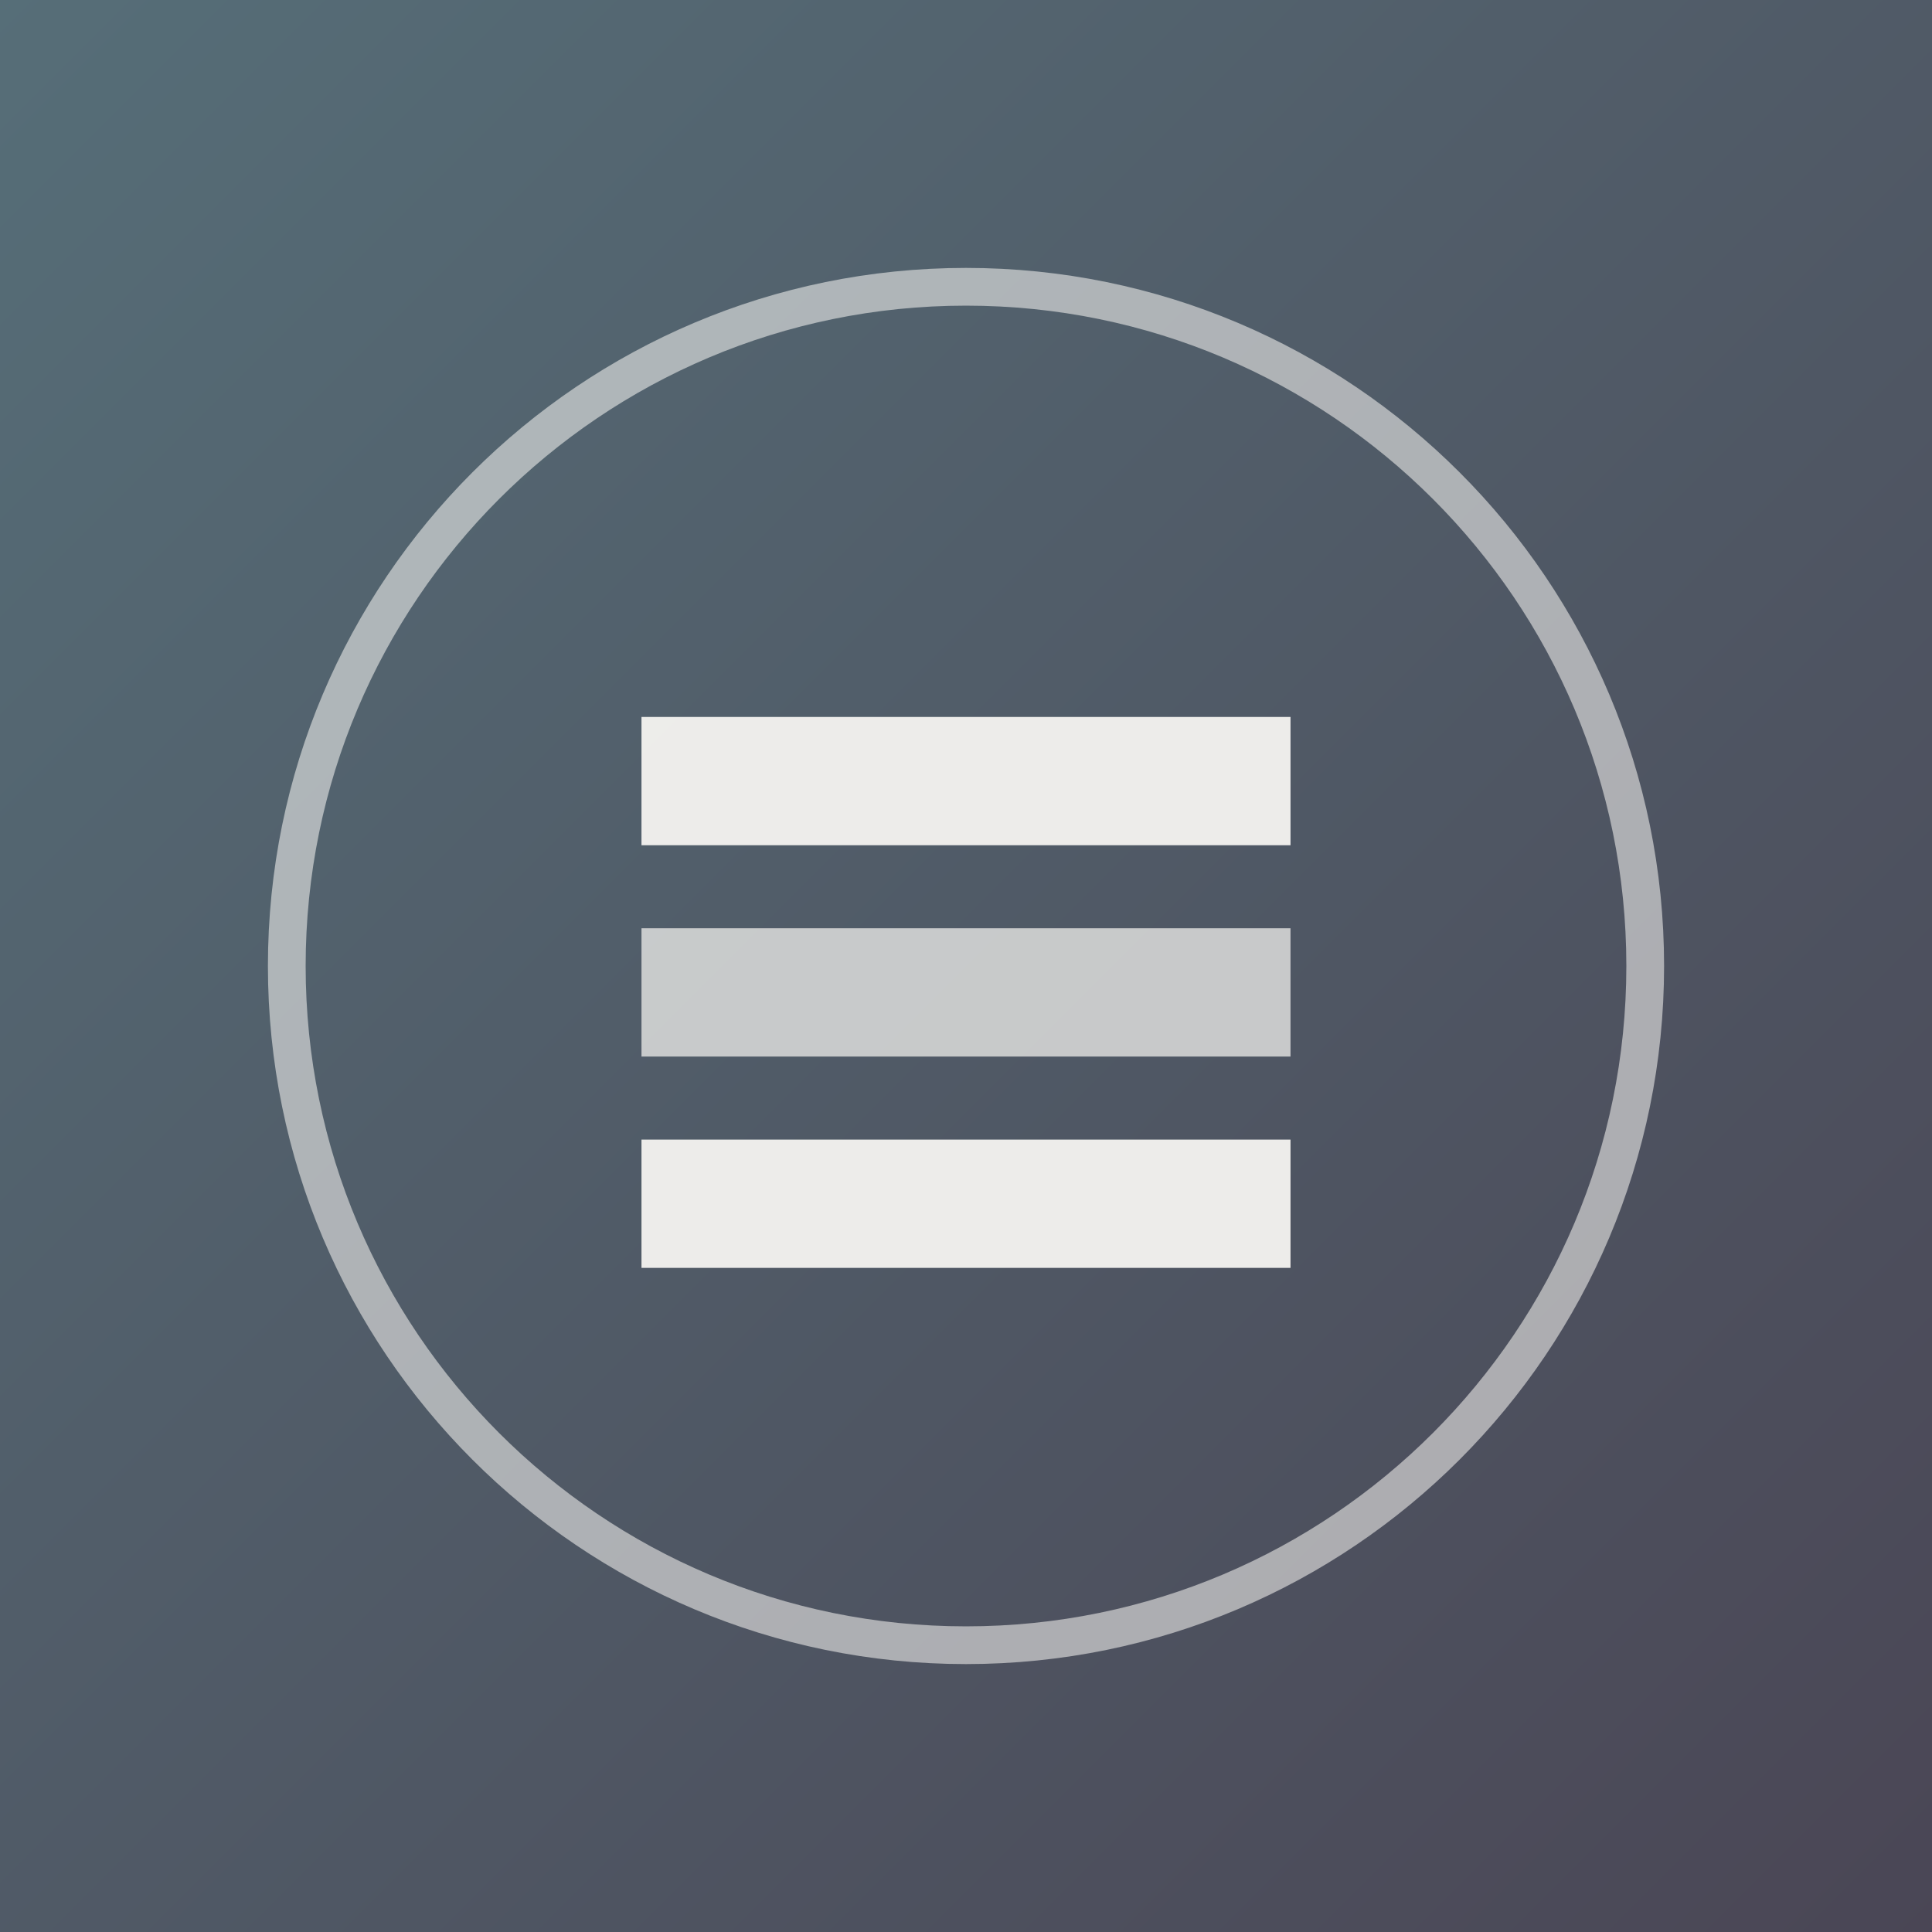
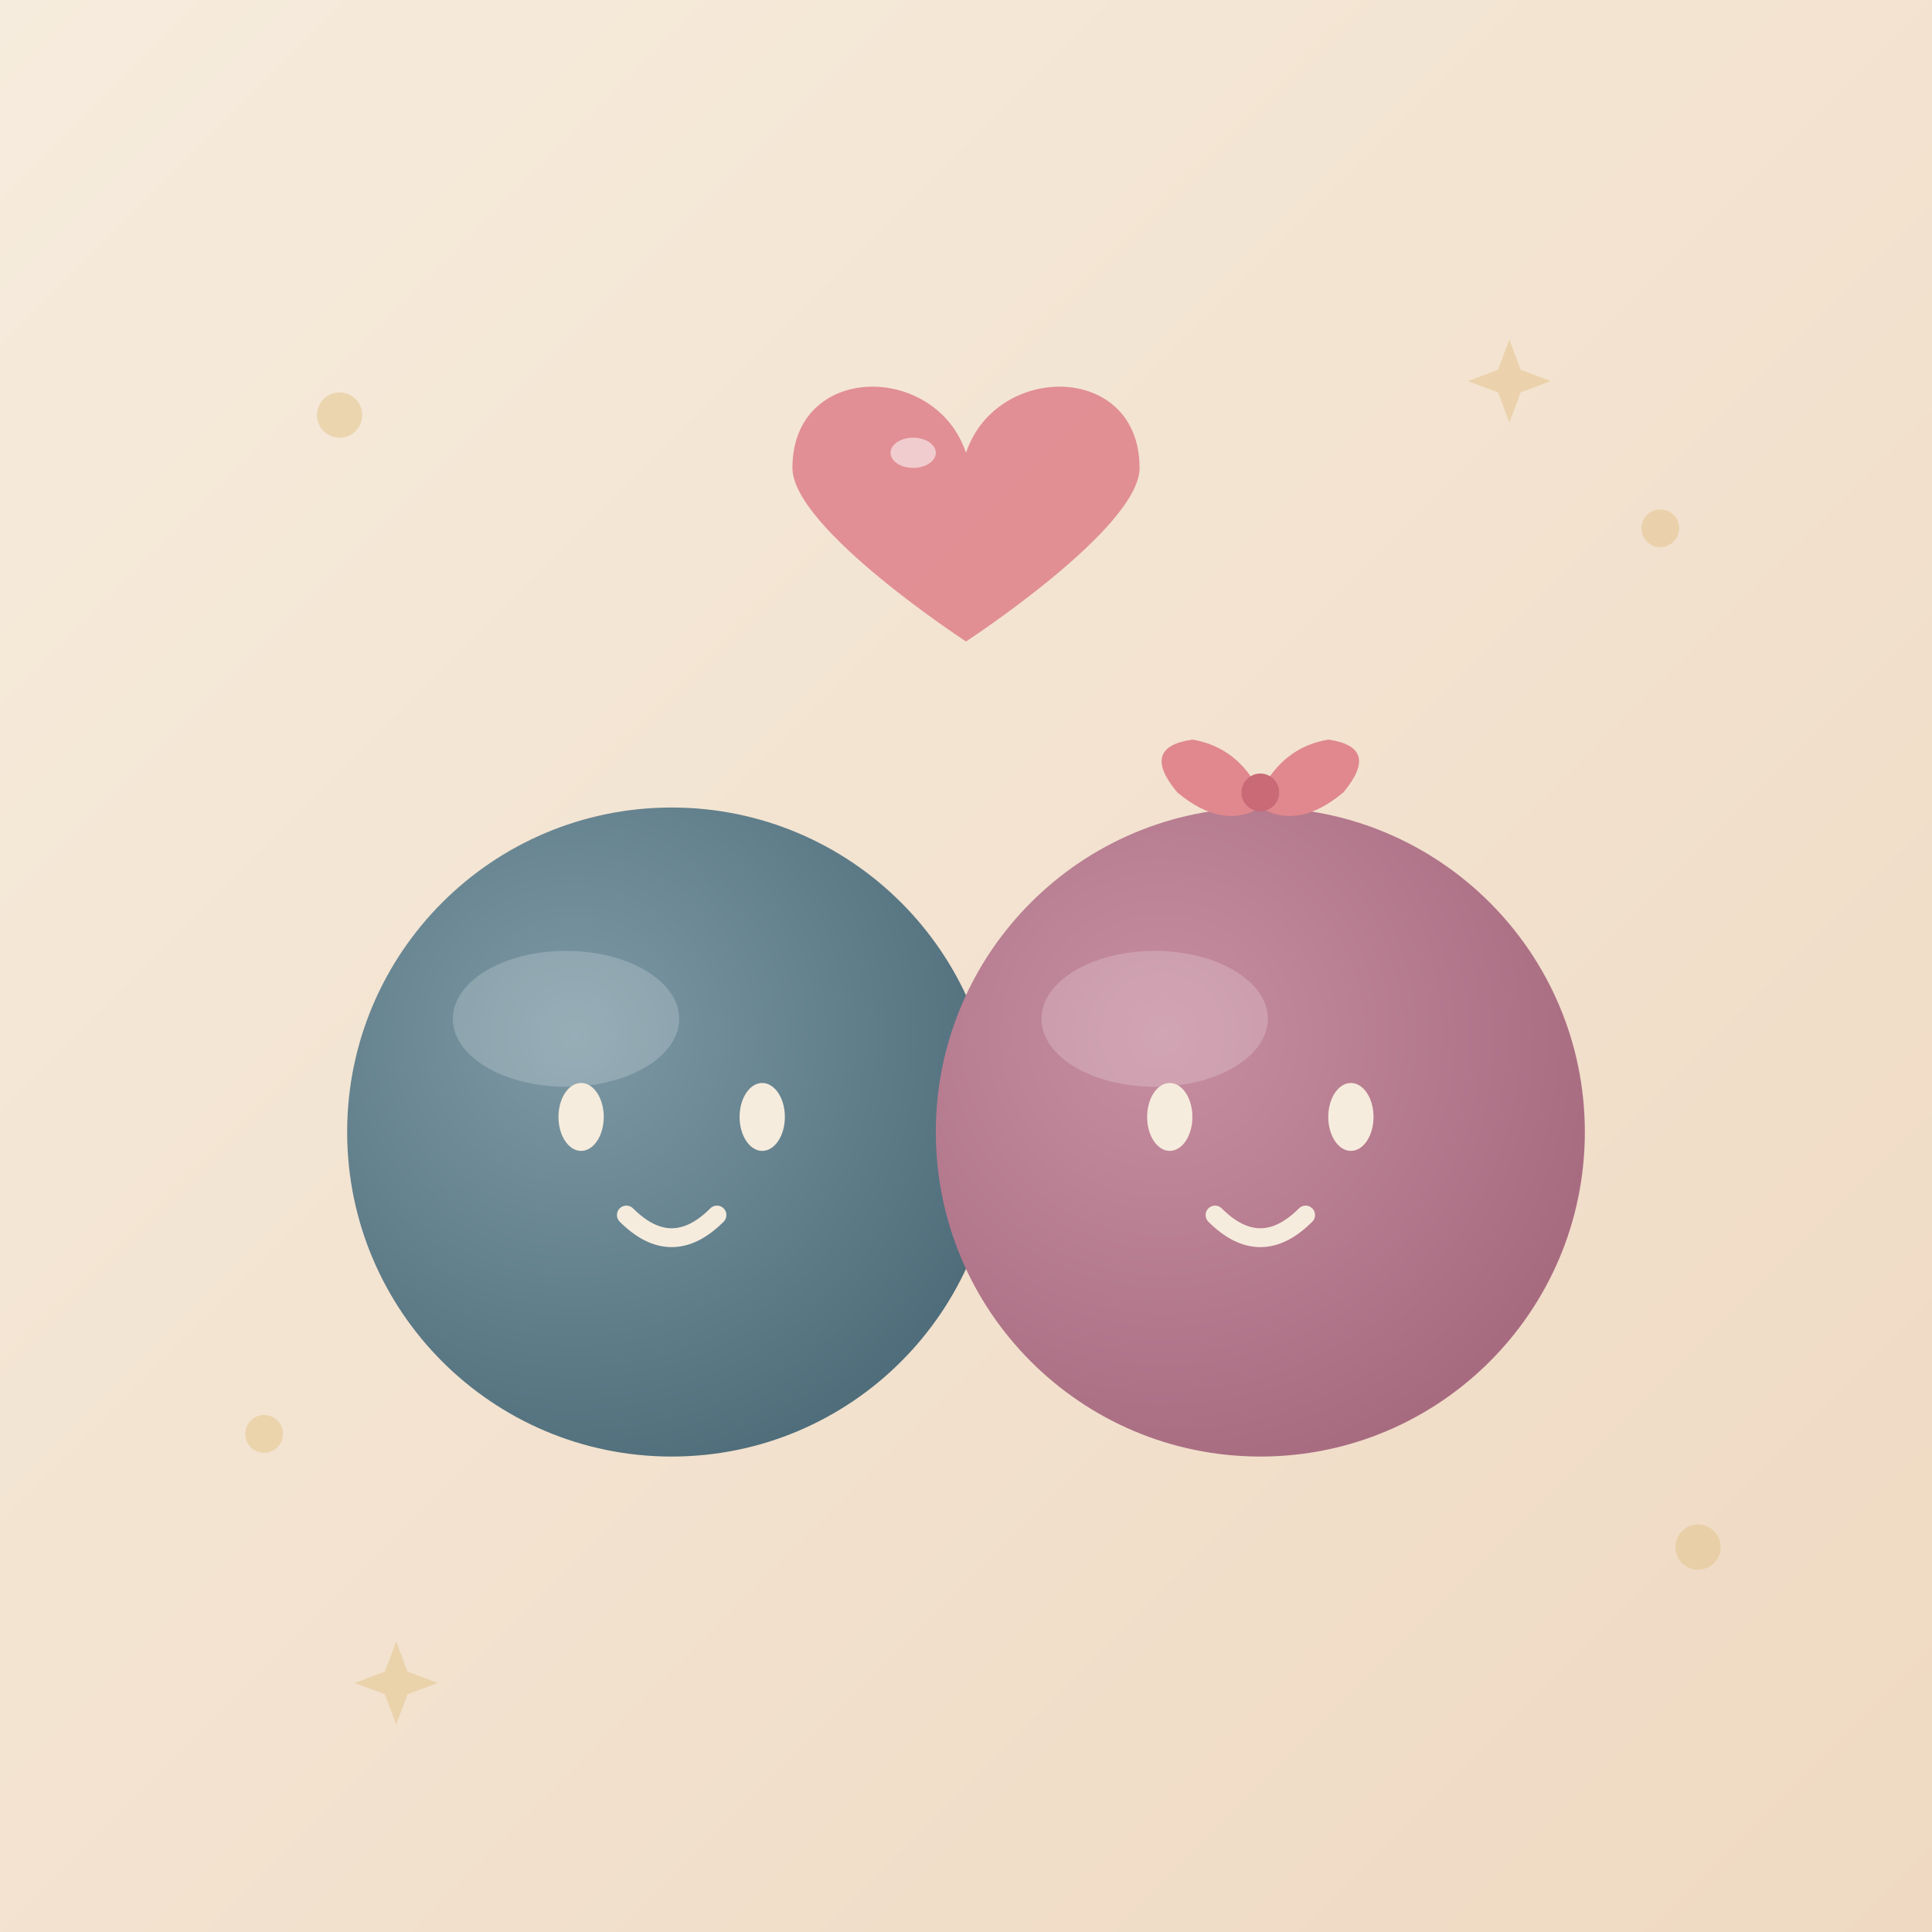
<svg xmlns="http://www.w3.org/2000/svg" viewBox="0 0 512 512">
  <defs>
-     <linearGradient id="g" x1="0" y1="0" x2="1" y2="1">
-       <stop offset="0" stop-color="#566e78" />
-       <stop offset="1" stop-color="#4a4655" />
+     <linearGradient id="bg" x1="0" y1="0" x2="1" y2="1">
+       <stop offset="0" stop-color="#f6ecdd" />
+       <stop offset="1" stop-color="#efd9c2" />
    </linearGradient>
+     <radialGradient id="mine" cx=".35" cy=".35" r=".7">
+       <stop offset="0" stop-color="#7d99a5" />
+       <stop offset="1" stop-color="#4f6d7a" />
+     </radialGradient>
+     <radialGradient id="hers" cx=".35" cy=".35" r=".7">
+       <stop offset="0" stop-color="#c78ea1" />
+       <stop offset="1" stop-color="#a76b80" />
+     </radialGradient>
  </defs>
-   <rect width="512" height="512" fill="url(#g)" />
-   <g fill="#fbf9f5">
-     <path d="M170 190h172v34H170z" opacity=".92" />
-     <path d="M170 246h172v34H170z" opacity=".7" />
-     <path d="M170 302h172v34H170z" opacity=".92" />
+   <rect width="512" height="512" fill="url(#bg)" />
+   <g fill="#e4c58e" opacity=".55">
+     <circle cx="90" cy="110" r="6" />
+     <circle cx="440" cy="140" r="5" />
+     <circle cx="70" cy="380" r="5" />
+     <circle cx="450" cy="410" r="6" />
+     <path d="M105 435l3 8 8 3-8 3-3 8-3-8-8-3 8-3z" />
+     <path d="M400 90l3 8 8 3-8 3-3 8-3-8-8-3 8-3z" />
  </g>
-   <g stroke="#fbf9f5" stroke-width="10" fill="none" opacity=".55">
-     <circle cx="256" cy="256" r="180" />
+   <g transform="translate(256 96)">
+     <path d="M0 24c-8-24-46-24-46 4C-46 44 0 74 0 74s46-30 46-46c0-28-38-28-46-4z" fill="#e0888e" opacity=".92" />
+     <ellipse cx="-14" cy="24" rx="6" ry="4" fill="#fff" opacity=".55" />
+   </g>
+   <g transform="translate(178 300)">
+     <ellipse cx="-22" cy="16" rx="14" ry="9" fill="#c98080" opacity=".45" />
+     <ellipse cx="22" cy="16" rx="14" ry="9" fill="#c98080" opacity=".45" />
+     <circle cx="0" cy="0" r="86" fill="url(#mine)" />
+     <ellipse cx="-28" cy="-30" rx="30" ry="18" fill="#fff" opacity=".2" />
+     <ellipse cx="-24" cy="-4" rx="6" ry="9" fill="#f6ecdd" />
+     <ellipse cx="24" cy="-4" rx="6" ry="9" fill="#f6ecdd" />
+     <path d="M-12 22 Q0 34 12 22" stroke="#f6ecdd" stroke-width="5" stroke-linecap="round" fill="none" />
+   </g>
+   <g transform="translate(334 300)">
+     <ellipse cx="-22" cy="16" rx="14" ry="9" fill="#c98080" opacity=".45" />
+     <ellipse cx="22" cy="16" rx="14" ry="9" fill="#c98080" opacity=".45" />
+     <circle cx="0" cy="0" r="86" fill="url(#hers)" />
+     <ellipse cx="-28" cy="-30" rx="30" ry="18" fill="#fff" opacity=".2" />
+     <g transform="translate(0 -84)">
+       <path d="M-22 -6 Q-32 -18 -18 -20 Q-6 -18 0 -6 Q6 -18 18 -20 Q32 -18 22 -6 Q10 4 0 -2 Q-10 4 -22 -6z" fill="#e0888e" />
+       <circle cx="0" cy="-6" r="5" fill="#c96a76" />
+     </g>
+     <ellipse cx="-24" cy="-4" rx="6" ry="9" fill="#f6ecdd" />
+     <ellipse cx="24" cy="-4" rx="6" ry="9" fill="#f6ecdd" />
+     <path d="M-12 22 Q0 34 12 22" stroke="#f6ecdd" stroke-width="5" stroke-linecap="round" fill="none" />
  </g>
</svg>
